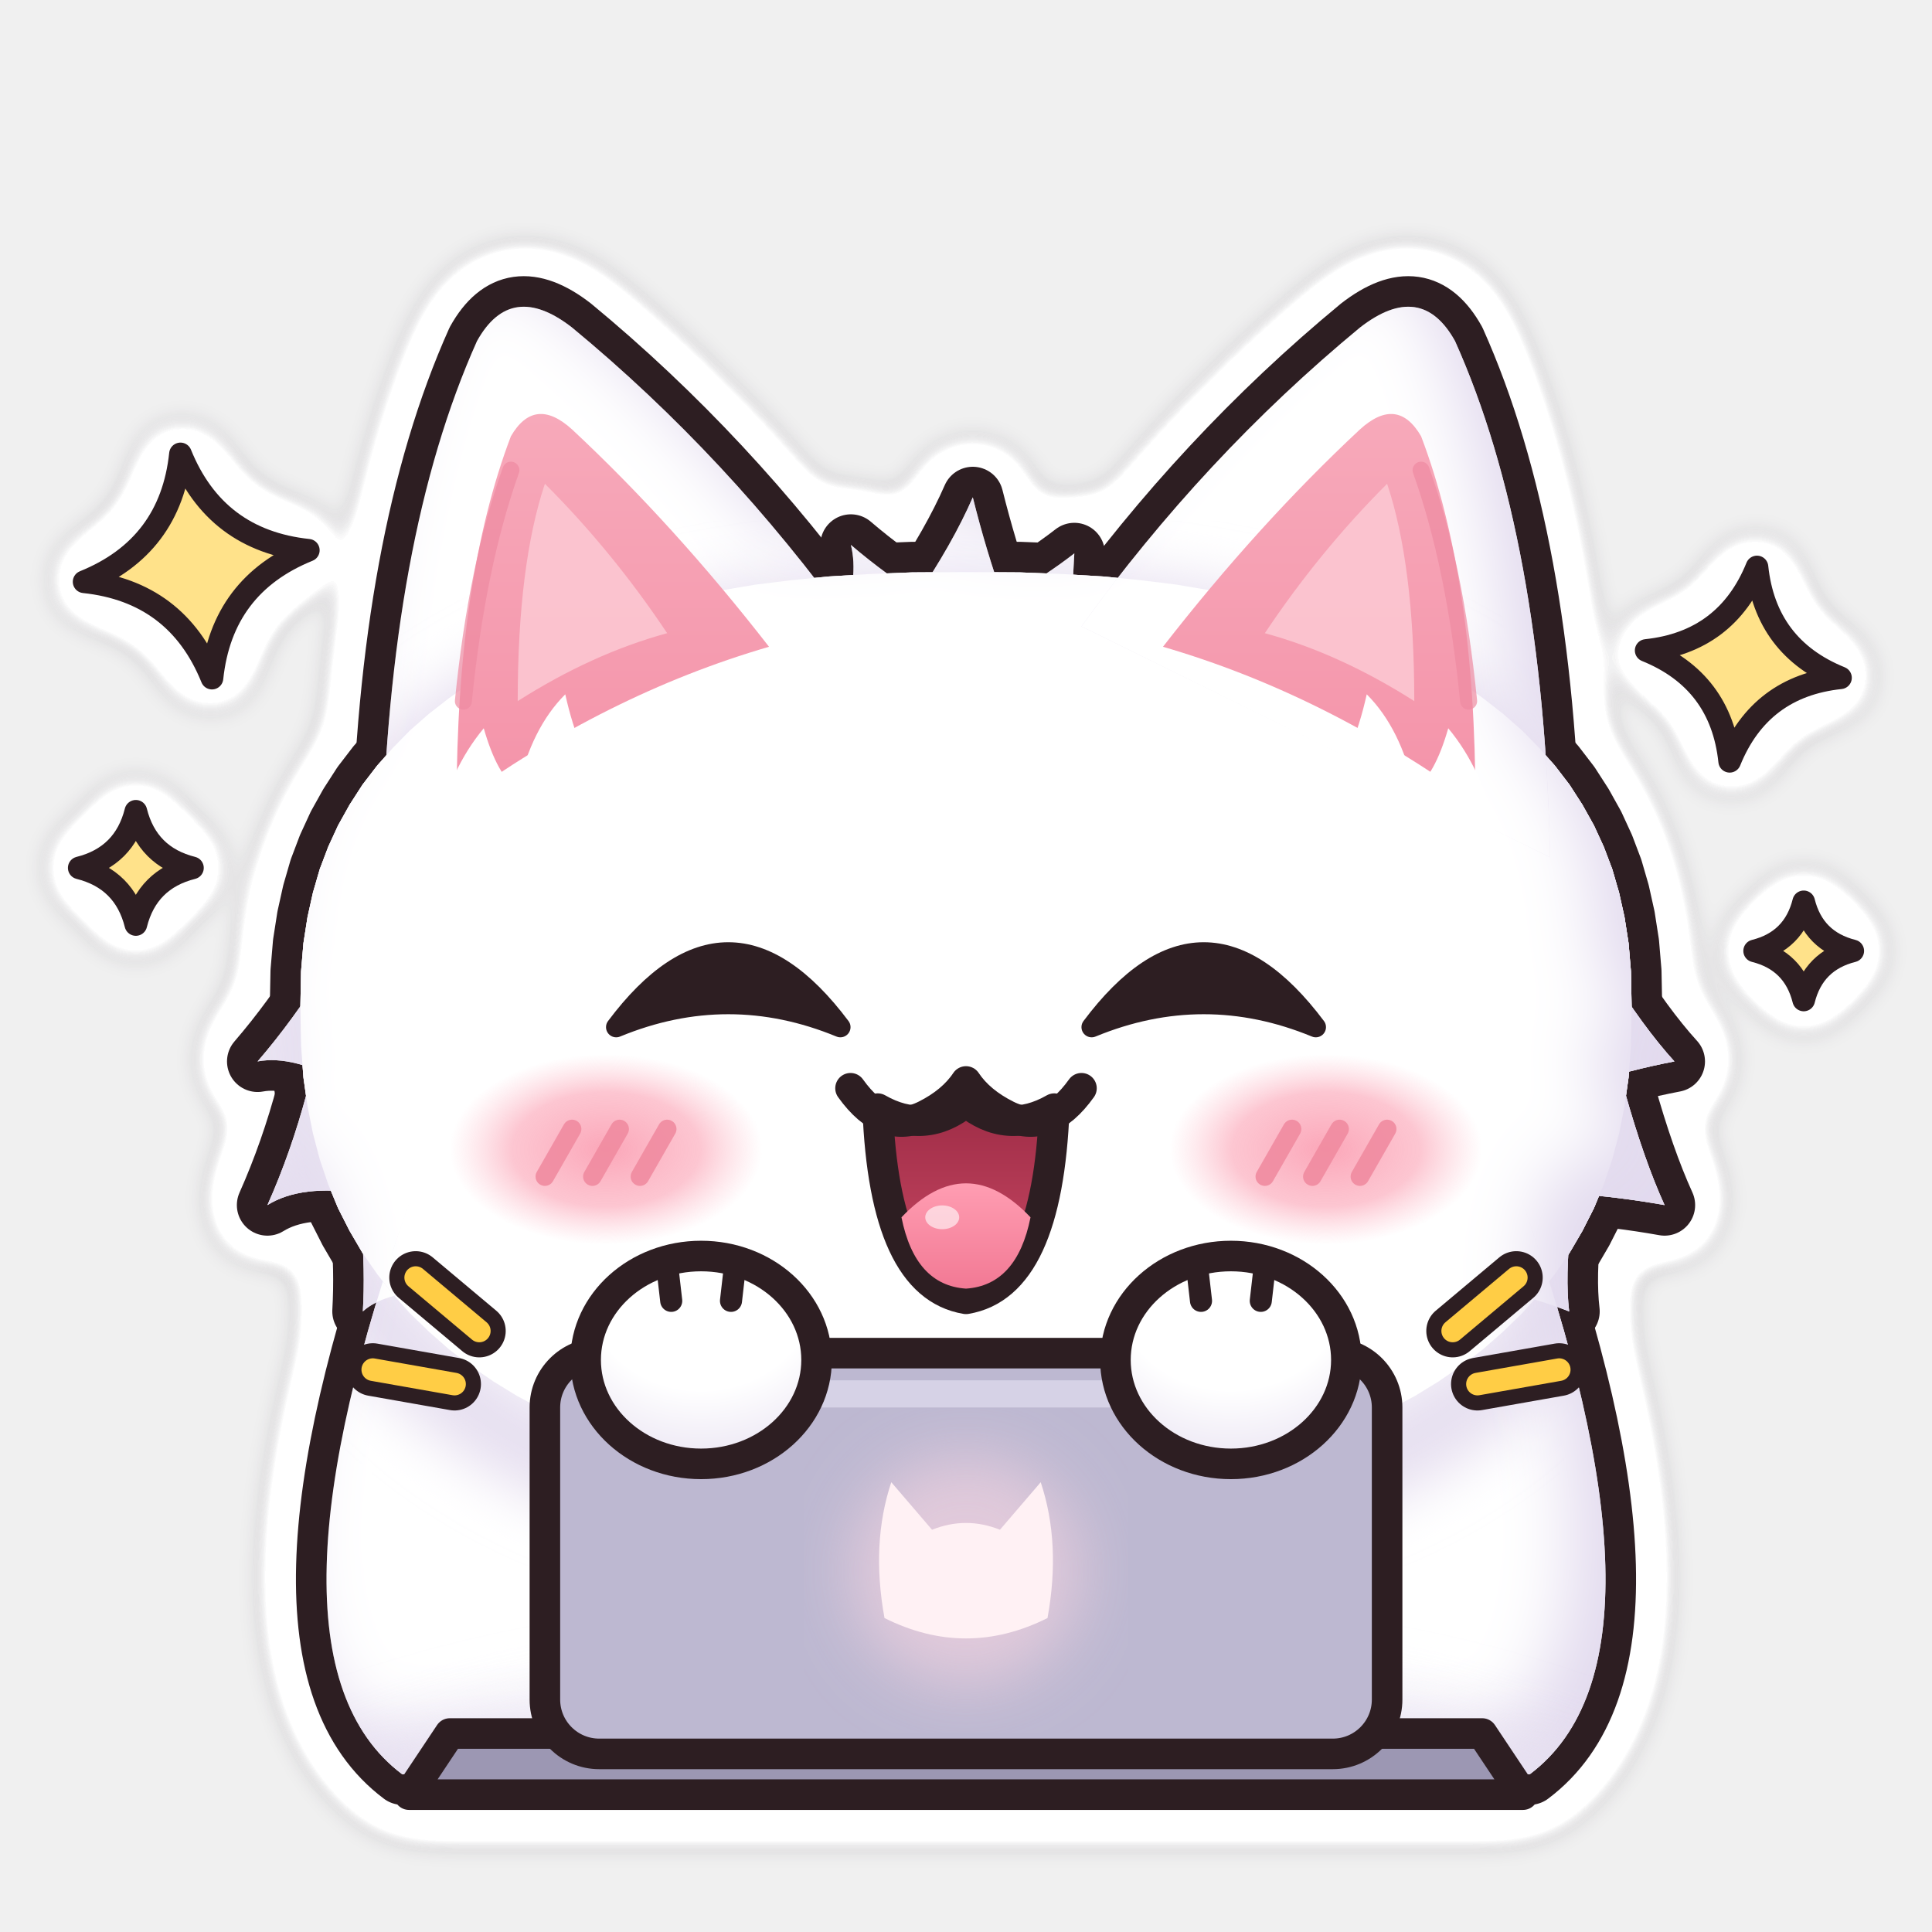
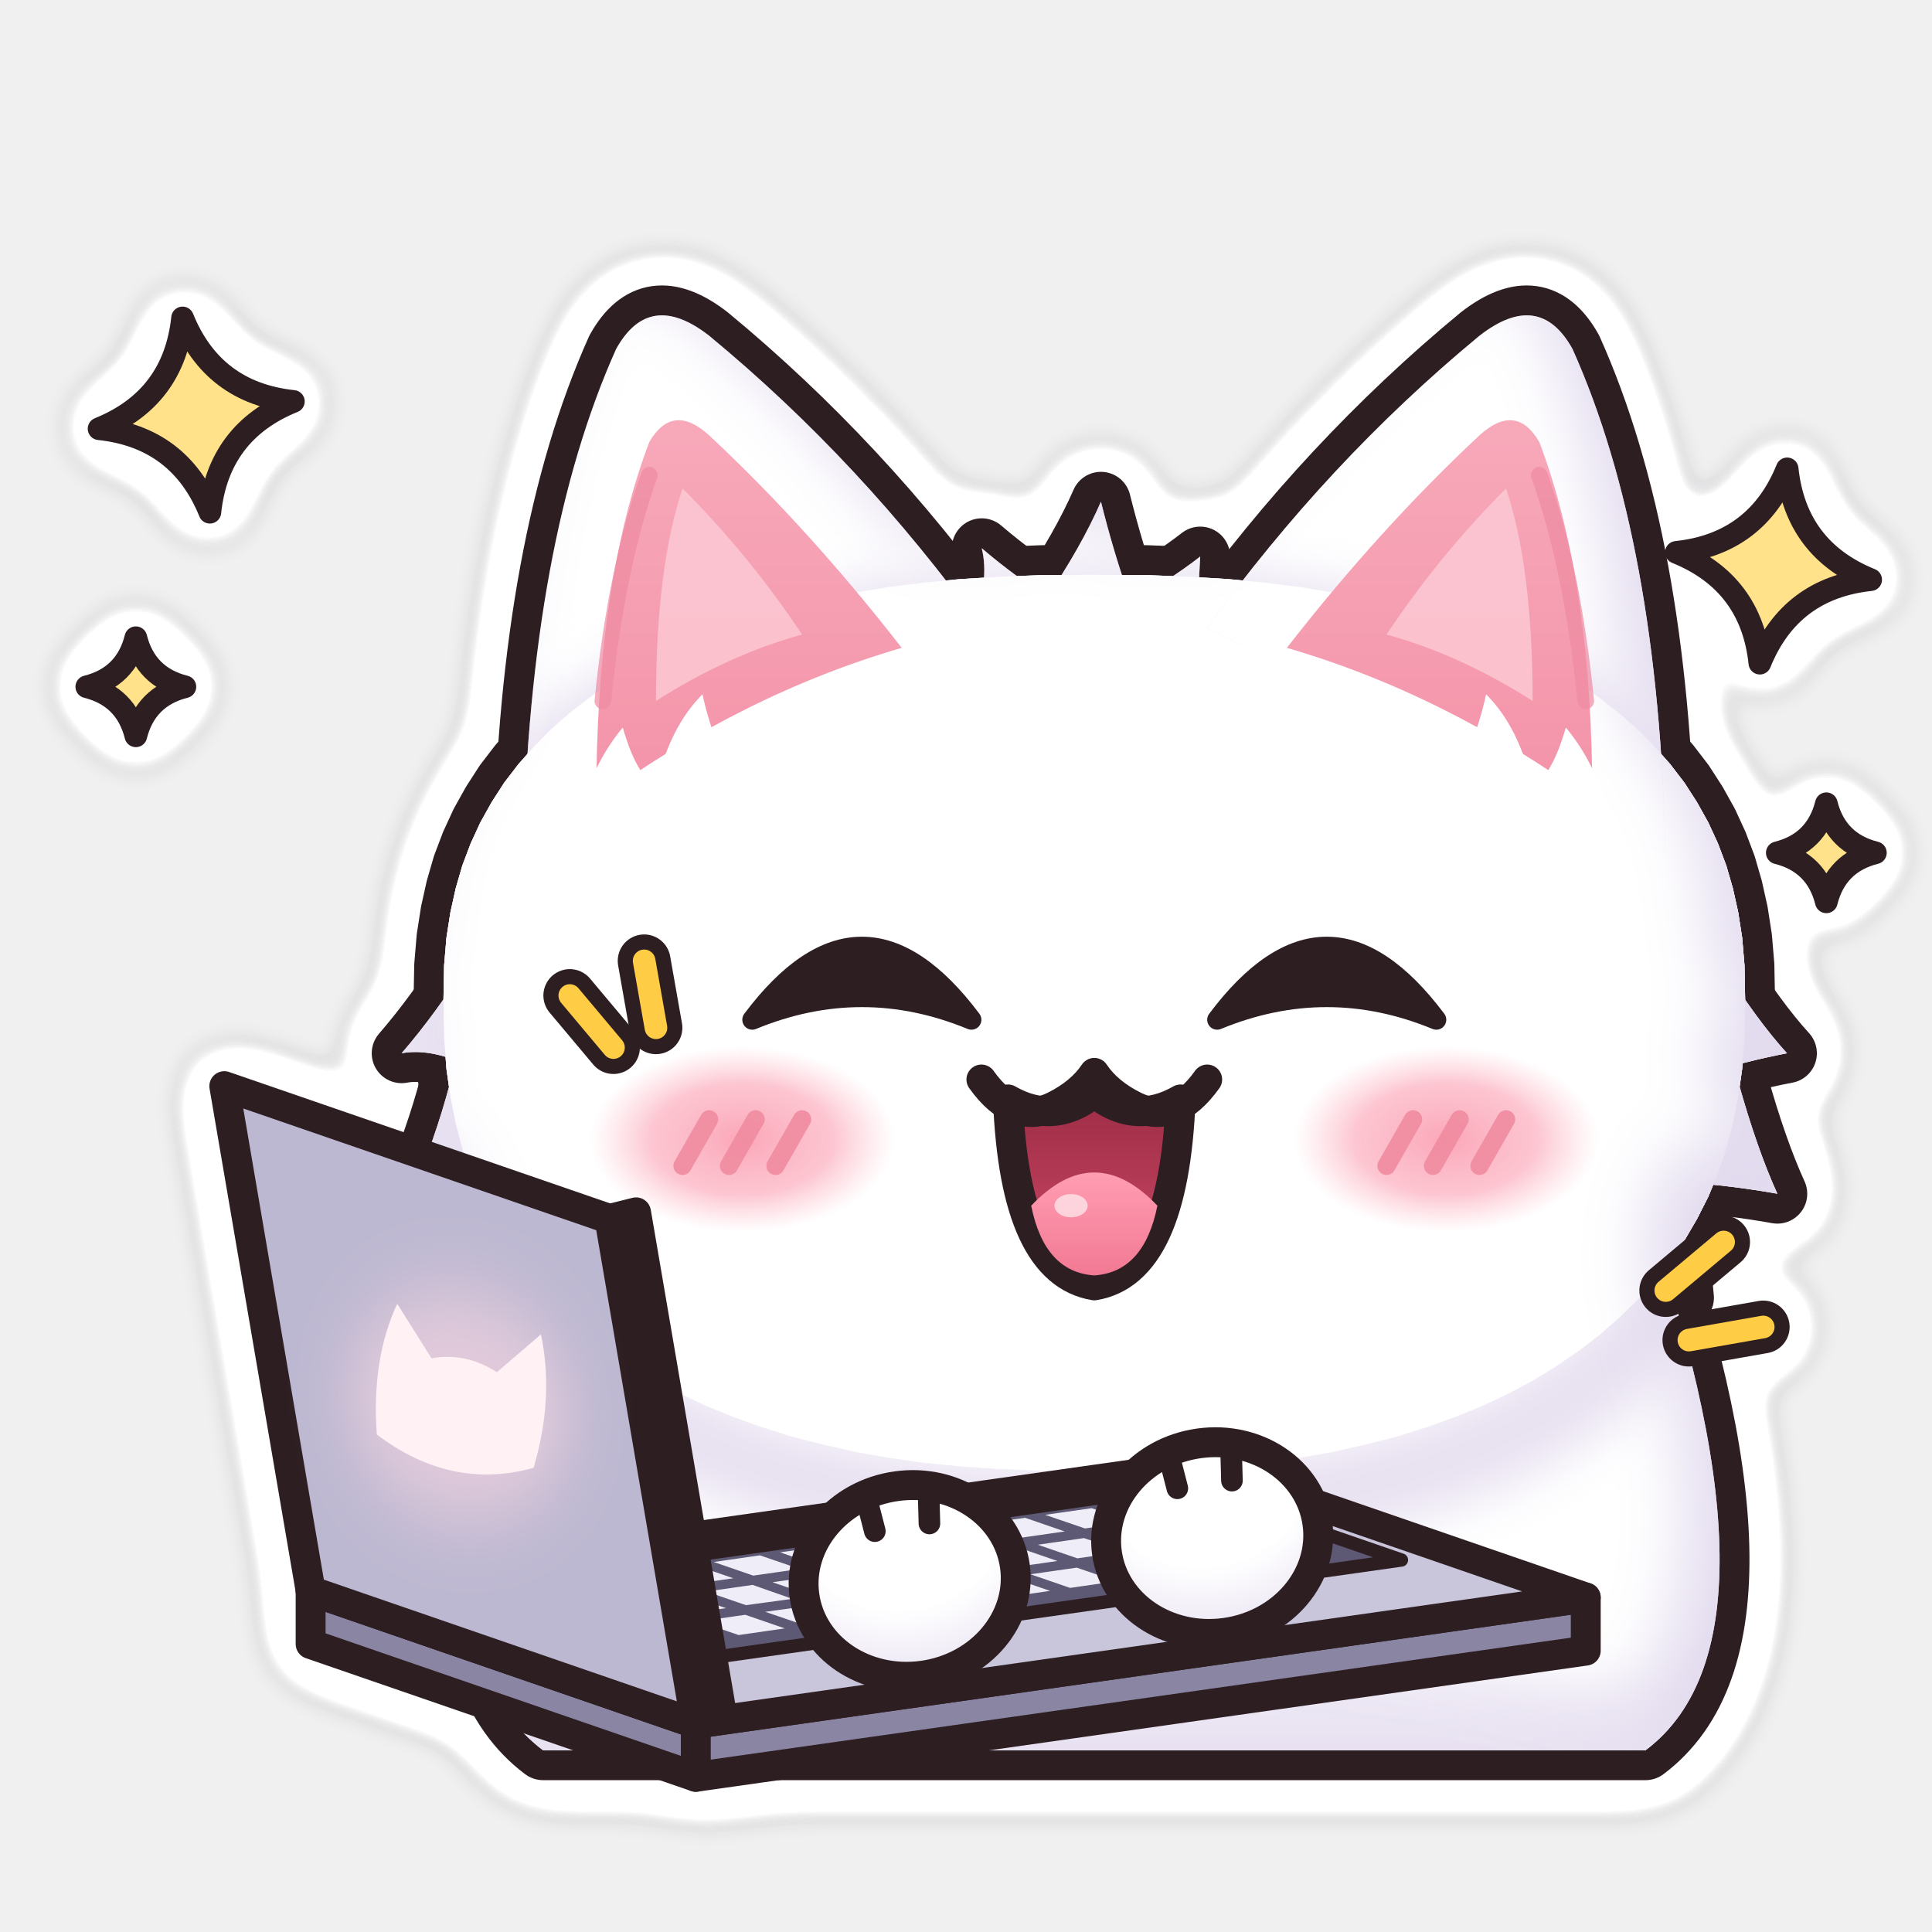
<svg xmlns="http://www.w3.org/2000/svg" viewBox="0 0 512 512" width="512" height="512">
  <defs>
    <linearGradient id="heartFill" x1="0" y1="0" x2="0" y2="1">
      <stop offset="0" stop-color="#ff9aae" />
      <stop offset="1" stop-color="#f4607d" />
    </linearGradient>
    <linearGradient id="lens" x1="0" y1="0" x2="1" y2="1">
      <stop offset="0" stop-color="#3b3350" />
      <stop offset="1" stop-color="#141019" />
    </linearGradient>
    <linearGradient id="flame" x1="0" y1="1" x2="0" y2="0">
      <stop offset="0" stop-color="#ff5a3d" />
      <stop offset="1" stop-color="#ffb43d" />
    </linearGradient>
    <linearGradient id="earFill" x1="0" y1="0" x2="0" y2="1">
      <stop offset="0" stop-color="#f7a9ba" />
      <stop offset="1" stop-color="#f493a9" />
    </linearGradient>
    <linearGradient id="mouthFill" x1="0" y1="0" x2="0" y2="1">
      <stop offset="0" stop-color="#9e2c46" />
      <stop offset="1" stop-color="#cc4a66" />
    </linearGradient>
    <linearGradient id="tongueFill" x1="0" y1="0" x2="0" y2="1">
      <stop offset="0" stop-color="#ff9db2" />
      <stop offset="1" stop-color="#f27994" />
    </linearGradient>
    <radialGradient id="blushFill">
      <stop offset="0" stop-color="#fba2b5" stop-opacity="0.95" />
      <stop offset="0.6" stop-color="#fcb3c2" stop-opacity="0.75" />
      <stop offset="1" stop-color="#fdc4cf" stop-opacity="0" />
    </radialGradient>
    <radialGradient id="blushStrong">
      <stop offset="0" stop-color="#f7839c" stop-opacity="0.95" />
      <stop offset="0.65" stop-color="#f996aa" stop-opacity="0.8" />
      <stop offset="1" stop-color="#fbb0bf" stop-opacity="0" />
    </radialGradient>
    <radialGradient id="pawShade" cx="0.5" cy="0.15" r="0.9">
      <stop offset="0.55" stop-color="#ffffff" />
      <stop offset="1" stop-color="#e9e3f2" />
    </radialGradient>
    <filter id="soft" x="-20%" y="-20%" width="140%" height="140%">
      <feGaussianBlur stdDeviation="9" />
    </filter>
    <filter id="rim" x="-10%" y="-10%" width="120%" height="120%">
      <feGaussianBlur stdDeviation="8" />
    </filter>
    <filter id="inner" filterUnits="userSpaceOnUse" x="-64" y="-64" width="640" height="640" color-interpolation-filters="sRGB">
      <feComponentTransfer in="SourceAlpha" result="outside">
        <feFuncA type="table" tableValues="1 0" />
      </feComponentTransfer>
      <feOffset in="outside" dx="-10" dy="-12" result="shifted" />
      <feGaussianBlur in="shifted" stdDeviation="10" result="soft" />
      <feComposite in="soft" in2="SourceAlpha" operator="in" result="edge" />
      <feFlood flood-color="#e2daee" />
      <feComposite in2="edge" operator="in" />
    </filter>
    <filter id="sticker" x="-15%" y="-15%" width="130%" height="130%" color-interpolation-filters="sRGB">
      <feGaussianBlur in="SourceAlpha" stdDeviation="7" result="blur" />
      <feComponentTransfer in="blur" result="mask">
        <feFuncA type="linear" slope="14" intercept="-0.6" />
      </feComponentTransfer>
      <feFlood flood-color="#ffffff" />
      <feComposite in2="mask" operator="in" result="border" />
      <feGaussianBlur in="mask" stdDeviation="2.5" result="shadowBlur" />
      <feFlood flood-color="#1d1428" flood-opacity="0.22" />
      <feComposite in2="shadowBlur" operator="in" result="shadow" />
      <feMerge>
        <feMergeNode in="shadow" />
        <feMergeNode in="border" />
        <feMergeNode in="SourceGraphic" />
      </feMerge>
    </filter>
  </defs>
  <g filter="url(#sticker)">
-     <g transform="translate(256 274) scale(0.9) translate(-256 -266)">
+     <g transform="translate(290 272) scale(0.88) translate(-256 -266)">
      <clipPath id="sil">
        <path d="M92 316 C62 400 58 460 90 484 L422 484 C454 460 450 400 420 316 Z" />
        <path d="M84 214 Q86 120 112 62 Q122 44 140 58 Q186 96 222 146 Z" />
        <path d="M428 214 Q426 120 400 62 Q390 44 372 58 Q326 96 290 146 Z" />
        <path d="M452 258L451.8 269.5L451.1 278.8L449.9 287.3L448.3 295.3L446.3 302.9L443.8 310.3L440.9 317.3L437.5 324L433.7 330.5L429.4 336.7L424.7 342.7L419.7 348.3L414.1 353.7L408.2 358.9L401.9 363.7L395.2 368.3L388.2 372.6L380.7 376.6L372.9 380.3L364.7 383.6L356.1 386.7L347.2 389.5L337.8 391.9L328.1 394.1L318 395.9L307.5 397.4L296.4 398.5L284.7 399.3L271.9 399.8L256 400L240.1 399.8L227.3 399.3L215.6 398.5L204.5 397.4L194 395.9L183.9 394.1L174.2 391.9L164.8 389.5L155.9 386.7L147.3 383.6L139.1 380.3L131.3 376.6L123.8 372.6L116.8 368.3L110.1 363.7L103.8 358.9L97.9 353.7L92.3 348.3L87.3 342.7L82.6 336.7L78.3 330.5L74.5 324L71.1 317.3L68.2 310.3L65.7 302.9L63.7 295.3L62.1 287.3L60.9 278.8L60.2 269.5L60 258L60.2 247.6L60.9 239.3L62.1 231.6L63.7 224.4L65.7 217.5L68.2 210.9L71.1 204.6L74.5 198.5L78.3 192.6L82.6 187L87.3 181.7L92.3 176.6L97.9 171.7L103.8 167.1L110.1 162.7L116.8 158.6L123.8 154.7L131.3 151.1L139.1 147.8L147.3 144.7L155.9 142L164.8 139.5L174.2 137.3L183.9 135.4L194 133.7L204.5 132.4L215.6 131.3L227.3 130.6L240.1 130.1L256 130L271.9 130.1L284.7 130.6L296.4 131.3L307.5 132.4L318 133.7L328.1 135.4L337.8 137.3L347.2 139.5L356.1 142L364.7 144.7L372.9 147.8L380.7 151.1L388.2 154.7L395.2 158.6L401.9 162.7L408.2 167.1L414.1 171.7L419.7 176.6L424.7 181.7L429.4 187L433.7 192.6L437.5 198.5L440.9 204.6L443.8 210.9L446.3 217.5L448.3 224.4L449.9 231.6L451.1 239.3L451.8 247.6Z" />
        <path d="M219.5 145.6 Q224.5 131.6 222.1 122 Q232.5 130.9 244.5 138.4 Z" />
        <path d="M241 138 Q252.1 121.5 258 108 Q261.9 123.6 267 138 Z" />
        <path d="M266.5 138.6 Q279.3 131.2 287.9 124.5 Q287.2 135.2 287.5 145.4 Z" />
        <path d="M73 280.7 Q58 272.1 47.4 274.1 Q57.9 261.9 67 247.3 Z" />
        <path d="M445 247.3 Q455.4 264 464.6 274.1 Q451.5 276.6 439 280.7 Z" />
        <path d="M78 313 Q60.3 310.2 50.3 316.4 Q57.3 300.7 62 283 Z" />
        <path d="M450 283 Q455.6 303 461.7 316.4 Q447.7 313.9 434 313 Z" />
        <path d="M98.1 341.7 Q84.4 342.3 78.4 347.7 Q79.1 335.5 77.9 322.3 Z" />
        <path d="M434.1 322.3 Q432.4 337.6 433.6 347.7 Q424 344 413.9 341.7 Z" />
        <path d="M88.6 418.3 Q77.1 411.3 70 412.7 Q75.3 402.2 79.4 389.7 Z" />
        <path d="M432.6 389.7 Q437.1 404.4 442 412.7 Q432.6 414.7 423.4 418.3 Z" />
      </clipPath>
      <g fill="#2d1e22" stroke="#2d1e22" stroke-width="18" stroke-linejoin="round">
        <path d="M92 316 C62 400 58 460 90 484 L422 484 C454 460 450 400 420 316 Z" />
        <path d="M84 214 Q86 120 112 62 Q122 44 140 58 Q186 96 222 146 Z" />
        <path d="M428 214 Q426 120 400 62 Q390 44 372 58 Q326 96 290 146 Z" />
        <path d="M452 258L451.8 269.5L451.1 278.8L449.9 287.3L448.3 295.3L446.3 302.9L443.8 310.3L440.9 317.3L437.5 324L433.7 330.5L429.4 336.7L424.7 342.7L419.7 348.3L414.1 353.7L408.2 358.9L401.9 363.7L395.2 368.3L388.2 372.6L380.7 376.6L372.9 380.3L364.7 383.6L356.1 386.7L347.2 389.5L337.8 391.9L328.1 394.1L318 395.9L307.5 397.4L296.4 398.5L284.7 399.3L271.9 399.8L256 400L240.1 399.8L227.3 399.3L215.6 398.5L204.5 397.4L194 395.9L183.9 394.1L174.2 391.9L164.8 389.5L155.9 386.7L147.3 383.6L139.1 380.3L131.3 376.6L123.8 372.6L116.8 368.3L110.1 363.7L103.8 358.9L97.9 353.7L92.3 348.3L87.3 342.7L82.6 336.7L78.3 330.5L74.5 324L71.1 317.3L68.2 310.3L65.7 302.9L63.7 295.3L62.1 287.3L60.9 278.8L60.2 269.5L60 258L60.2 247.6L60.9 239.3L62.1 231.6L63.7 224.4L65.7 217.5L68.2 210.9L71.1 204.6L74.5 198.5L78.3 192.6L82.6 187L87.3 181.7L92.3 176.6L97.9 171.7L103.8 167.1L110.1 162.7L116.8 158.6L123.8 154.7L131.3 151.1L139.1 147.8L147.3 144.7L155.9 142L164.8 139.5L174.2 137.3L183.9 135.4L194 133.7L204.5 132.4L215.6 131.3L227.3 130.6L240.1 130.1L256 130L271.9 130.1L284.7 130.6L296.4 131.3L307.5 132.4L318 133.7L328.1 135.4L337.8 137.3L347.2 139.5L356.1 142L364.7 144.7L372.9 147.8L380.7 151.1L388.2 154.7L395.2 158.6L401.9 162.7L408.2 167.1L414.1 171.7L419.7 176.6L424.7 181.7L429.4 187L433.7 192.6L437.5 198.5L440.9 204.6L443.8 210.9L446.3 217.5L448.3 224.4L449.9 231.6L451.1 239.3L451.8 247.6Z" />
        <path d="M219.5 145.6 Q224.5 131.6 222.1 122 Q232.5 130.9 244.5 138.4 Z" />
        <path d="M241 138 Q252.1 121.5 258 108 Q261.9 123.6 267 138 Z" />
        <path d="M266.5 138.6 Q279.3 131.2 287.9 124.5 Q287.2 135.2 287.5 145.4 Z" />
        <path d="M73 280.7 Q58 272.1 47.4 274.1 Q57.9 261.9 67 247.3 Z" />
        <path d="M445 247.3 Q455.4 264 464.6 274.1 Q451.5 276.6 439 280.7 Z" />
        <path d="M78 313 Q60.3 310.2 50.3 316.4 Q57.3 300.7 62 283 Z" />
        <path d="M450 283 Q455.6 303 461.7 316.4 Q447.7 313.9 434 313 Z" />
        <path d="M98.1 341.7 Q84.4 342.3 78.4 347.7 Q79.1 335.5 77.9 322.3 Z" />
        <path d="M434.1 322.3 Q432.4 337.6 433.6 347.7 Q424 344 413.9 341.7 Z" />
        <path d="M88.6 418.3 Q77.1 411.3 70 412.7 Q75.3 402.2 79.4 389.7 Z" />
        <path d="M432.6 389.7 Q437.1 404.4 442 412.7 Q432.6 414.7 423.4 418.3 Z" />
      </g>
      <g fill="#ffffff">
        <path d="M92 316 C62 400 58 460 90 484 L422 484 C454 460 450 400 420 316 Z" />
        <path d="M84 214 Q86 120 112 62 Q122 44 140 58 Q186 96 222 146 Z" />
        <path d="M428 214 Q426 120 400 62 Q390 44 372 58 Q326 96 290 146 Z" />
        <path d="M452 258L451.8 269.5L451.1 278.8L449.9 287.3L448.3 295.3L446.3 302.9L443.8 310.3L440.9 317.3L437.5 324L433.7 330.5L429.4 336.7L424.7 342.7L419.7 348.3L414.1 353.7L408.2 358.9L401.9 363.7L395.2 368.3L388.2 372.6L380.7 376.6L372.9 380.3L364.7 383.6L356.1 386.7L347.2 389.5L337.8 391.9L328.1 394.1L318 395.9L307.5 397.4L296.4 398.5L284.7 399.3L271.9 399.8L256 400L240.1 399.8L227.3 399.3L215.6 398.5L204.5 397.4L194 395.9L183.9 394.1L174.2 391.9L164.8 389.5L155.9 386.7L147.3 383.6L139.1 380.3L131.3 376.6L123.8 372.6L116.8 368.3L110.1 363.7L103.8 358.9L97.9 353.7L92.3 348.3L87.3 342.7L82.6 336.7L78.3 330.5L74.5 324L71.1 317.3L68.2 310.3L65.7 302.9L63.7 295.3L62.1 287.3L60.9 278.8L60.2 269.5L60 258L60.2 247.6L60.9 239.3L62.1 231.6L63.7 224.4L65.7 217.5L68.2 210.9L71.1 204.6L74.5 198.5L78.3 192.6L82.6 187L87.3 181.7L92.3 176.6L97.9 171.7L103.8 167.1L110.1 162.7L116.8 158.6L123.8 154.7L131.3 151.1L139.1 147.8L147.3 144.7L155.9 142L164.8 139.5L174.2 137.3L183.9 135.4L194 133.7L204.5 132.4L215.6 131.3L227.3 130.6L240.1 130.1L256 130L271.9 130.1L284.7 130.6L296.4 131.3L307.5 132.4L318 133.7L328.1 135.4L337.8 137.3L347.2 139.5L356.1 142L364.7 144.7L372.9 147.8L380.7 151.1L388.2 154.7L395.2 158.6L401.9 162.7L408.2 167.1L414.1 171.7L419.7 176.6L424.7 181.7L429.4 187L433.7 192.6L437.5 198.5L440.9 204.6L443.8 210.9L446.3 217.5L448.3 224.4L449.9 231.6L451.1 239.3L451.8 247.6Z" />
        <path d="M219.5 145.6 Q224.5 131.6 222.1 122 Q232.5 130.9 244.5 138.4 Z" />
        <path d="M241 138 Q252.1 121.5 258 108 Q261.9 123.6 267 138 Z" />
        <path d="M266.5 138.6 Q279.3 131.2 287.9 124.5 Q287.2 135.2 287.5 145.4 Z" />
        <path d="M73 280.7 Q58 272.1 47.4 274.1 Q57.9 261.9 67 247.3 Z" />
        <path d="M445 247.3 Q455.4 264 464.6 274.1 Q451.5 276.6 439 280.7 Z" />
        <path d="M78 313 Q60.3 310.2 50.3 316.4 Q57.3 300.7 62 283 Z" />
        <path d="M450 283 Q455.6 303 461.7 316.4 Q447.7 313.9 434 313 Z" />
        <path d="M98.1 341.7 Q84.4 342.3 78.4 347.7 Q79.1 335.5 77.9 322.3 Z" />
        <path d="M434.1 322.3 Q432.4 337.6 433.6 347.7 Q424 344 413.9 341.7 Z" />
        <path d="M88.6 418.3 Q77.1 411.3 70 412.7 Q75.3 402.2 79.4 389.7 Z" />
        <path d="M432.6 389.7 Q437.1 404.4 442 412.7 Q432.6 414.7 423.4 418.3 Z" />
      </g>
      <g clip-path="url(#sil)">
        <path d="M452 258L451.8 269.5L451.1 278.8L449.9 287.3L448.3 295.3L446.3 302.9L443.8 310.3L440.9 317.3L437.5 324L433.7 330.5L429.4 336.7L424.7 342.7L419.7 348.3L414.1 353.7L408.2 358.9L401.9 363.7L395.2 368.3L388.2 372.6L380.7 376.6L372.9 380.3L364.7 383.6L356.1 386.7L347.2 389.5L337.8 391.9L328.1 394.1L318 395.9L307.5 397.4L296.4 398.5L284.7 399.3L271.9 399.8L256 400L240.1 399.8L227.3 399.3L215.6 398.5L204.5 397.4L194 395.9L183.9 394.1L174.2 391.9L164.8 389.5L155.9 386.7L147.3 383.6L139.1 380.3L131.3 376.6L123.8 372.6L116.8 368.3L110.1 363.7L103.8 358.9L97.9 353.7L92.3 348.3L87.3 342.7L82.6 336.7L78.3 330.5L74.5 324L71.1 317.3L68.2 310.3L65.7 302.9L63.7 295.3L62.1 287.3L60.9 278.8L60.2 269.5L60 258L60.2 247.6L60.9 239.3L62.1 231.6L63.7 224.4L65.7 217.5L68.2 210.9L71.1 204.6L74.5 198.5L78.3 192.6L82.6 187L87.3 181.7L92.3 176.6L97.9 171.7L103.8 167.1L110.1 162.7L116.8 158.6L123.8 154.7L131.3 151.1L139.1 147.8L147.3 144.7L155.9 142L164.8 139.5L174.2 137.3L183.9 135.4L194 133.7L204.5 132.4L215.6 131.3L227.3 130.6L240.1 130.1L256 130L271.9 130.1L284.7 130.6L296.4 131.3L307.5 132.4L318 133.7L328.1 135.4L337.8 137.3L347.2 139.5L356.1 142L364.7 144.7L372.9 147.8L380.7 151.1L388.2 154.7L395.2 158.6L401.9 162.7L408.2 167.1L414.1 171.7L419.7 176.6L424.7 181.7L429.4 187L433.7 192.6L437.5 198.5L440.9 204.6L443.8 210.9L446.3 217.5L448.3 224.4L449.9 231.6L451.1 239.3L451.8 247.6Z" fill="none" stroke="#e6dff0" stroke-width="26" filter="url(#rim)" transform="translate(0 12)" />
        <path d="M452 258L451.8 269.5L451.1 278.8L449.9 287.3L448.3 295.3L446.3 302.9L443.8 310.3L440.9 317.3L437.5 324L433.7 330.5L429.4 336.7L424.7 342.7L419.7 348.3L414.1 353.7L408.2 358.9L401.9 363.7L395.2 368.3L388.2 372.6L380.7 376.6L372.9 380.3L364.7 383.6L356.1 386.7L347.2 389.5L337.8 391.9L328.1 394.1L318 395.9L307.5 397.4L296.4 398.5L284.7 399.3L271.9 399.8L256 400L240.1 399.8L227.3 399.3L215.6 398.5L204.5 397.4L194 395.9L183.9 394.1L174.2 391.9L164.8 389.5L155.9 386.7L147.3 383.6L139.1 380.3L131.3 376.6L123.8 372.6L116.8 368.3L110.1 363.7L103.8 358.9L97.9 353.7L92.3 348.3L87.3 342.7L82.6 336.7L78.3 330.5L74.5 324L71.1 317.3L68.2 310.3L65.7 302.9L63.7 295.3L62.1 287.3L60.9 278.8L60.2 269.5L60 258L60.2 247.6L60.9 239.3L62.1 231.6L63.7 224.4L65.7 217.5L68.2 210.9L71.1 204.6L74.5 198.5L78.3 192.6L82.6 187L87.3 181.7L92.3 176.6L97.9 171.7L103.8 167.1L110.1 162.7L116.8 158.6L123.8 154.7L131.3 151.1L139.1 147.8L147.3 144.7L155.9 142L164.8 139.5L174.2 137.3L183.9 135.4L194 133.7L204.5 132.4L215.6 131.3L227.3 130.6L240.1 130.1L256 130L271.9 130.1L284.7 130.6L296.4 131.3L307.5 132.4L318 133.7L328.1 135.4L337.8 137.3L347.2 139.5L356.1 142L364.7 144.7L372.9 147.8L380.7 151.1L388.2 154.7L395.2 158.6L401.9 162.7L408.2 167.1L414.1 171.7L419.7 176.6L424.7 181.7L429.4 187L433.7 192.6L437.5 198.5L440.9 204.6L443.8 210.9L446.3 217.5L448.3 224.4L449.9 231.6L451.1 239.3L451.8 247.6Z" fill="#ffffff" />
      </g>
      <g filter="url(#inner)" fill="#ffffff">
        <path d="M92 316 C62 400 58 460 90 484 L422 484 C454 460 450 400 420 316 Z" />
        <path d="M84 214 Q86 120 112 62 Q122 44 140 58 Q186 96 222 146 Z" />
        <path d="M428 214 Q426 120 400 62 Q390 44 372 58 Q326 96 290 146 Z" />
        <path d="M452 258L451.8 269.5L451.1 278.8L449.9 287.3L448.3 295.3L446.3 302.9L443.8 310.3L440.9 317.3L437.5 324L433.7 330.5L429.4 336.7L424.7 342.7L419.7 348.3L414.1 353.7L408.2 358.9L401.9 363.7L395.2 368.3L388.2 372.6L380.7 376.6L372.9 380.3L364.7 383.6L356.1 386.7L347.2 389.5L337.8 391.9L328.1 394.1L318 395.9L307.5 397.4L296.4 398.5L284.7 399.3L271.9 399.8L256 400L240.1 399.8L227.3 399.3L215.6 398.5L204.5 397.4L194 395.9L183.9 394.1L174.2 391.9L164.8 389.5L155.9 386.7L147.3 383.6L139.1 380.3L131.3 376.6L123.8 372.6L116.8 368.3L110.1 363.7L103.8 358.9L97.9 353.7L92.3 348.3L87.3 342.7L82.6 336.7L78.3 330.5L74.5 324L71.1 317.3L68.2 310.3L65.7 302.9L63.7 295.3L62.1 287.3L60.9 278.8L60.2 269.5L60 258L60.2 247.6L60.9 239.3L62.1 231.6L63.7 224.4L65.7 217.5L68.2 210.9L71.1 204.6L74.5 198.5L78.3 192.6L82.6 187L87.3 181.7L92.3 176.6L97.9 171.7L103.8 167.1L110.1 162.7L116.8 158.6L123.8 154.7L131.3 151.1L139.1 147.8L147.3 144.7L155.9 142L164.8 139.5L174.2 137.3L183.9 135.4L194 133.7L204.5 132.4L215.6 131.3L227.3 130.6L240.1 130.1L256 130L271.9 130.1L284.7 130.6L296.4 131.3L307.5 132.4L318 133.7L328.1 135.4L337.8 137.3L347.2 139.5L356.1 142L364.7 144.7L372.9 147.8L380.7 151.1L388.2 154.7L395.2 158.6L401.9 162.7L408.2 167.1L414.1 171.7L419.7 176.6L424.7 181.7L429.4 187L433.7 192.6L437.5 198.5L440.9 204.6L443.8 210.9L446.3 217.5L448.3 224.4L449.9 231.6L451.1 239.3L451.8 247.6Z" />
        <path d="M219.5 145.6 Q224.5 131.6 222.1 122 Q232.5 130.9 244.5 138.4 Z" />
        <path d="M241 138 Q252.1 121.5 258 108 Q261.9 123.6 267 138 Z" />
        <path d="M266.5 138.6 Q279.3 131.2 287.9 124.5 Q287.2 135.2 287.5 145.4 Z" />
        <path d="M73 280.7 Q58 272.1 47.4 274.1 Q57.9 261.9 67 247.3 Z" />
        <path d="M445 247.3 Q455.4 264 464.6 274.1 Q451.5 276.6 439 280.7 Z" />
        <path d="M78 313 Q60.3 310.2 50.3 316.4 Q57.3 300.7 62 283 Z" />
        <path d="M450 283 Q455.6 303 461.7 316.4 Q447.7 313.9 434 313 Z" />
        <path d="M98.1 341.7 Q84.4 342.3 78.4 347.7 Q79.1 335.5 77.9 322.3 Z" />
        <path d="M434.1 322.3 Q432.4 337.6 433.6 347.7 Q424 344 413.9 341.7 Z" />
        <path d="M88.6 418.3 Q77.1 411.3 70 412.7 Q75.3 402.2 79.4 389.7 Z" />
        <path d="M432.6 389.7 Q437.1 404.4 442 412.7 Q432.6 414.7 423.4 418.3 Z" />
      </g>
      <g clip-path="url(#sil)">
        <ellipse cx="256" cy="530" rx="240" ry="80" fill="#e9e3f2" filter="url(#soft)" opacity="0.7" />
      </g>
      <g>
        <path d="M106 198 Q106 132 122 90 Q129 78 140 88 Q170 116 198 152 Q150 166 106 198Z" fill="url(#earFill)" />
        <path d="M124 168 Q124 128 132 104 Q152 124 168 148 Q146 154 124 168Z" fill="#fcc9d3" opacity="0.85" />
        <path d="M108 168 Q112 128 122 100" fill="none" stroke="#ee8aa1" stroke-width="5" stroke-linecap="round" opacity="0.7" />
        <path d="M100 206 Q104 188 114 176 Q118 190 124 194 Q128 176 138 166 Q142 184 150 194 Q158 186 170 182 Q166 198 162 208Z" fill="#ffffff" />
      </g>
      <g transform="translate(512 0) scale(-1 1)">
        <path d="M106 198 Q106 132 122 90 Q129 78 140 88 Q170 116 198 152 Q150 166 106 198Z" fill="url(#earFill)" />
        <path d="M124 168 Q124 128 132 104 Q152 124 168 148 Q146 154 124 168Z" fill="#fcc9d3" opacity="0.85" />
        <path d="M108 168 Q112 128 122 100" fill="none" stroke="#ee8aa1" stroke-width="5" stroke-linecap="round" opacity="0.7" />
        <path d="M100 206 Q104 188 114 176 Q118 190 124 194 Q128 176 138 166 Q142 184 150 194 Q158 186 170 182 Q166 198 162 208Z" fill="#ffffff" />
      </g>
      <ellipse cx="150" cy="300" rx="46" ry="28" fill="url(#blushFill)" />
      <path d="M132 308 l8 -14 M146 308 l8 -14 M160 308 l8 -14" stroke="#f08ba0" stroke-width="5.5" stroke-linecap="round" opacity="0.9" />
      <ellipse cx="362" cy="300" rx="46" ry="28" fill="url(#blushFill)" />
      <path d="M344 308 l8 -14 M358 308 l8 -14 M372 308 l8 -14" stroke="#f08ba0" stroke-width="5.5" stroke-linecap="round" opacity="0.9" />
      <path d="M153 264 Q186 220 219 264 Q186 250.4 153 264Z" fill="#2d1e22" stroke="#2d1e22" stroke-width="6" stroke-linejoin="round" />
      <path d="M293 264 Q326 220 359 264 Q326 250.4 293 264Z" fill="#2d1e22" stroke="#2d1e22" stroke-width="6" stroke-linejoin="round" />
      <path d="M230 288 Q232 340 256 344 Q280 340 282 288 Q268 296 256 286 Q244 296 230 288Z" fill="url(#mouthFill)" stroke="#2d1e22" stroke-width="9" stroke-linejoin="round" />
      <path d="M237 320 Q256 300 275 320 Q271 340 256 341 Q241 340 237 320Z" fill="url(#tongueFill)" />
      <ellipse cx="249" cy="320" rx="5" ry="3.5" fill="#ffffff" opacity="0.6" />
      <path d="M222 282 Q232 296 244 290 Q252 286 256 280 Q260 286 268 290 Q280 296 290 282" fill="none" stroke="#2d1e22" stroke-width="9" stroke-linecap="round" stroke-linejoin="round" />
-       <path d="M104 472 L408 472 L420 490 L92 490Z" fill="#9c97b3" stroke="#2d1e22" stroke-width="9" stroke-linejoin="round" />
-       <rect x="132" y="360" width="248" height="118" rx="16" fill="#bdb8d1" stroke="#2d1e22" stroke-width="9" />
-       <path d="M146 372 L366 372" stroke="#d6d2e6" stroke-width="8" stroke-linecap="round" />
-       <g transform="translate(256 424)">
+       <path d="M20 436 L136 476 L136 492 L20 452Z" fill="#8a85a3" stroke="#2d1e22" stroke-width="9" stroke-linejoin="round" stroke-linecap="round" />
+       <path d="M136 476 L404 438 L404 454 L136 492Z" fill="#8a85a3" stroke="#2d1e22" stroke-width="9" stroke-linejoin="round" stroke-linecap="round" />
+       <path d="M20 436 L136 476 L404 438 L288 398Z" fill="#c9c5db" stroke="#2d1e22" stroke-width="9" stroke-linejoin="round" stroke-linecap="round" />
+       <path d="M47.7 437.7 L112.6 460.1 L348.5 426.7 L283.5 404.3Z" fill="#5d5873" stroke="#2d1e22" stroke-width="4" stroke-linejoin="round" stroke-linecap="round" />
+       <path d="M61.5 438.6 L73.5 442.7 L87.4 440.7 L75.5 436.6ZM81.5 435.7 L93.4 439.9 L107.4 437.9 L95.4 433.8ZM101.5 432.9 L113.4 437 L127.3 435.1 L115.4 430.9ZM121.4 430.1 L133.4 434.2 L147.3 432.2 L135.4 428.1ZM141.4 427.3 L153.3 431.4 L167.3 429.4 L155.3 425.3ZM161.4 424.4 L173.3 428.5 L187.2 426.6 L175.3 422.4ZM181.3 421.6 L193.3 425.7 L207.2 423.7 L195.3 419.6ZM201.3 418.8 L213.2 422.9 L227.2 420.9 L215.2 416.8ZM221.2 415.9 L233.2 420.1 L247.1 418.1 L235.2 414ZM241.2 413.1 L253.2 417.2 L267.1 415.2 L255.2 411.1ZM261.2 410.3 L273.1 414.4 L287.1 412.4 L275.1 408.3ZM79.3 444.7 L91.2 448.8 L105.2 446.8 L93.2 442.7ZM99.2 441.9 L111.2 446 L125.1 444 L113.2 439.9ZM119.2 439 L131.1 443.2 L145.1 441.2 L133.1 437.1ZM139.2 436.2 L151.1 440.3 L165.1 438.4 L153.1 434.2ZM159.1 433.4 L171.1 437.5 L185 435.5 L173.1 431.4ZM179.1 430.5 L191 434.7 L205 432.7 L193 428.6ZM199.1 427.7 L211 431.8 L224.9 429.9 L213 425.7ZM219 424.9 L231 429 L244.9 427 L233 422.9ZM239 422.1 L250.9 426.2 L264.9 424.2 L252.9 420.1ZM259 419.2 L270.9 423.3 L284.8 421.4 L272.9 417.2ZM278.9 416.4 L290.9 420.5 L304.8 418.5 L292.9 414.4ZM97 450.8 L109 454.9 L122.9 453 L111 448.8ZM117 448 L128.9 452.1 L142.9 450.1 L130.9 446ZM136.9 445.2 L148.9 449.3 L162.8 447.3 L150.9 443.2ZM156.9 442.3 L168.9 446.4 L182.8 444.5 L170.8 440.4ZM176.9 439.5 L188.8 443.6 L202.8 441.6 L190.8 437.5ZM196.8 436.7 L208.8 440.8 L222.7 438.8 L210.8 434.7ZM216.8 433.8 L228.8 438 L242.7 436 L230.7 431.9ZM236.8 431 L248.7 435.1 L262.7 433.1 L250.7 429ZM256.7 428.2 L268.7 432.3 L282.6 430.3 L270.7 426.2ZM276.7 425.3 L288.7 429.5 L302.6 427.5 L290.6 423.4ZM296.7 422.5 L308.6 426.6 L322.6 424.7 L310.6 420.5Z" fill="#efedf7" />
+       <g transform="translate(200.4 433) rotate(-8)">
+         <ellipse cx="0" cy="0" rx="32" ry="28.8" fill="url(#pawShade)" stroke="#2d1e22" stroke-width="9" />
+         <path d="M-9.6 -27.8 l1.3 11.5 M9.6 -27.8 l-1.3 11.5" fill="none" stroke="#2d1e22" stroke-width="6.5" stroke-linecap="round" stroke-linejoin="round" />
+       </g>
+       <g transform="translate(291.5 420.1) rotate(-8)">
+         <ellipse cx="0" cy="0" rx="32" ry="28.8" fill="url(#pawShade)" stroke="#2d1e22" stroke-width="9" />
+         <path d="M-9.6 -27.8 l1.3 11.5 M9.6 -27.8 l-1.3 11.5" fill="none" stroke="#2d1e22" stroke-width="6.5" stroke-linecap="round" stroke-linejoin="round" />
+       </g>
+       <path d="M136 476 L110 324 L118 322 L144 474Z" fill="#8a85a3" stroke="#2d1e22" stroke-width="9" stroke-linejoin="round" stroke-linecap="round" />
+       <path d="M20 436 L136 476 L110 324 L-6 284Z" fill="#bdb8d1" stroke="#2d1e22" stroke-width="9" stroke-linejoin="round" stroke-linecap="round" />
+       <g transform="translate(65 380) rotate(6) skewY(6)">
        <circle r="34" fill="#ffd9e3" opacity="0.55" filter="url(#soft)" />
        <path d="M-24 14 Q-28 -8 -22 -26 L-10 -12 Q0 -16 10 -12 L22 -26 Q28 -8 24 14 Q0 26 -24 14Z" fill="#fff1f4" />
      </g>
-       <g transform="translate(178 362)">
-         <ellipse cx="0" cy="0" rx="34" ry="30.6" fill="url(#pawShade)" stroke="#2d1e22" stroke-width="9" />
-         <path d="M-10.2 -29.6 l1.4 12.2 M10.2 -29.6 l-1.4 12.2" fill="none" stroke="#2d1e22" stroke-width="6.5" stroke-linecap="round" stroke-linejoin="round" />
-       </g>
-       <g transform="translate(334 362)">
-         <ellipse cx="0" cy="0" rx="34" ry="30.6" fill="url(#pawShade)" stroke="#2d1e22" stroke-width="9" />
-         <path d="M-10.2 -29.6 l1.4 12.2 M10.2 -29.6 l-1.4 12.2" fill="none" stroke="#2d1e22" stroke-width="6.5" stroke-linecap="round" stroke-linejoin="round" />
-       </g>
-     </g>
-     <path transform="translate(52 150) rotate(-8)" d="M0 -30 Q6 -6 30 0 Q6 6 0 30 Q-6 6 -30 0 Q-6 -6 0 -30Z" fill="#ffe28a" stroke="#2d1e22" stroke-width="6" stroke-linejoin="round" />
-     <path transform="translate(36 230)" d="M0 -15 Q3 -3 15 0 Q3 3 0 15 Q-3 3 -15 0 Q-3 -3 0 -15Z" fill="#ffe28a" stroke="#2d1e22" stroke-width="6" stroke-linejoin="round" />
-     <path transform="translate(462 176) rotate(8)" d="M0 -26 Q5.2 -5.2 26 0 Q5.2 5.2 0 26 Q-5.2 5.2 -26 0 Q-5.2 -5.2 0 -26Z" fill="#ffe28a" stroke="#2d1e22" stroke-width="6" stroke-linejoin="round" />
-     <path transform="translate(478 252)" d="M0 -13 Q2.6 -2.6 13 0 Q2.6 2.6 0 13 Q-2.6 2.6 -13 0 Q-2.6 -2.6 0 -13Z" fill="#ffe28a" stroke="#2d1e22" stroke-width="6" stroke-linejoin="round" />
-     <g transform="translate(150 372) rotate(-80)">
-       <path d="M0 -30 L0 -52" fill="none" stroke="#2d1e22" stroke-width="14" stroke-linecap="round" stroke-linejoin="round" />
-       <path d="M0 -30 L0 -52" fill="none" stroke="#ffcd45" stroke-width="6" stroke-linecap="round" stroke-linejoin="round" />
-     </g>
-     <g transform="translate(150 372) rotate(-50)">
-       <path d="M0 -30 L0 -52" fill="none" stroke="#2d1e22" stroke-width="14" stroke-linecap="round" stroke-linejoin="round" />
-       <path d="M0 -30 L0 -52" fill="none" stroke="#ffcd45" stroke-width="6" stroke-linecap="round" stroke-linejoin="round" />
-     </g>
-     <g transform="translate(362 372) rotate(80)">
-       <path d="M0 -30 L0 -52" fill="none" stroke="#2d1e22" stroke-width="14" stroke-linecap="round" stroke-linejoin="round" />
-       <path d="M0 -30 L0 -52" fill="none" stroke="#ffcd45" stroke-width="6" stroke-linecap="round" stroke-linejoin="round" />
-     </g>
-     <g transform="translate(362 372) rotate(50)">
-       <path d="M0 -30 L0 -52" fill="none" stroke="#2d1e22" stroke-width="14" stroke-linecap="round" stroke-linejoin="round" />
-       <path d="M0 -30 L0 -52" fill="none" stroke="#ffcd45" stroke-width="6" stroke-linecap="round" stroke-linejoin="round" />
+     </g>
+     <path transform="translate(52 110) rotate(-8)" d="M0 -26 Q5.2 -5.2 26 0 Q5.2 5.2 0 26 Q-5.2 5.2 -26 0 Q-5.2 -5.2 0 -26Z" fill="#ffe28a" stroke="#2d1e22" stroke-width="6" stroke-linejoin="round" />
+     <path transform="translate(36 182)" d="M0 -13 Q2.6 -2.6 13 0 Q2.6 2.6 0 13 Q-2.6 2.6 -13 0 Q-2.6 -2.6 0 -13Z" fill="#ffe28a" stroke="#2d1e22" stroke-width="6" stroke-linejoin="round" />
+     <path transform="translate(470 150) rotate(8)" d="M0 -26 Q5.2 -5.2 26 0 Q5.2 5.2 0 26 Q-5.2 5.2 -26 0 Q-5.2 -5.2 0 -26Z" fill="#ffe28a" stroke="#2d1e22" stroke-width="6" stroke-linejoin="round" />
+     <path transform="translate(484 226)" d="M0 -13 Q2.6 -2.6 13 0 Q2.6 2.6 0 13 Q-2.6 2.6 -13 0 Q-2.6 -2.6 0 -13Z" fill="#ffe28a" stroke="#2d1e22" stroke-width="6" stroke-linejoin="round" />
+     <g transform="translate(178 296) rotate(-40)">
+       <path d="M0 -24 L0 -42" fill="none" stroke="#2d1e22" stroke-width="14" stroke-linecap="round" stroke-linejoin="round" />
+       <path d="M0 -24 L0 -42" fill="none" stroke="#ffcd45" stroke-width="6" stroke-linecap="round" stroke-linejoin="round" />
+     </g>
+     <g transform="translate(178 296) rotate(-10)">
+       <path d="M0 -24 L0 -42" fill="none" stroke="#2d1e22" stroke-width="14" stroke-linecap="round" stroke-linejoin="round" />
+       <path d="M0 -24 L0 -42" fill="none" stroke="#ffcd45" stroke-width="6" stroke-linecap="round" stroke-linejoin="round" />
+     </g>
+     <g transform="translate(420 360) rotate(80)">
+       <path d="M0 -28 L0 -48" fill="none" stroke="#2d1e22" stroke-width="14" stroke-linecap="round" stroke-linejoin="round" />
+       <path d="M0 -28 L0 -48" fill="none" stroke="#ffcd45" stroke-width="6" stroke-linecap="round" stroke-linejoin="round" />
+     </g>
+     <g transform="translate(420 360) rotate(50)">
+       <path d="M0 -28 L0 -48" fill="none" stroke="#2d1e22" stroke-width="14" stroke-linecap="round" stroke-linejoin="round" />
+       <path d="M0 -28 L0 -48" fill="none" stroke="#ffcd45" stroke-width="6" stroke-linecap="round" stroke-linejoin="round" />
    </g>
  </g>
</svg>
